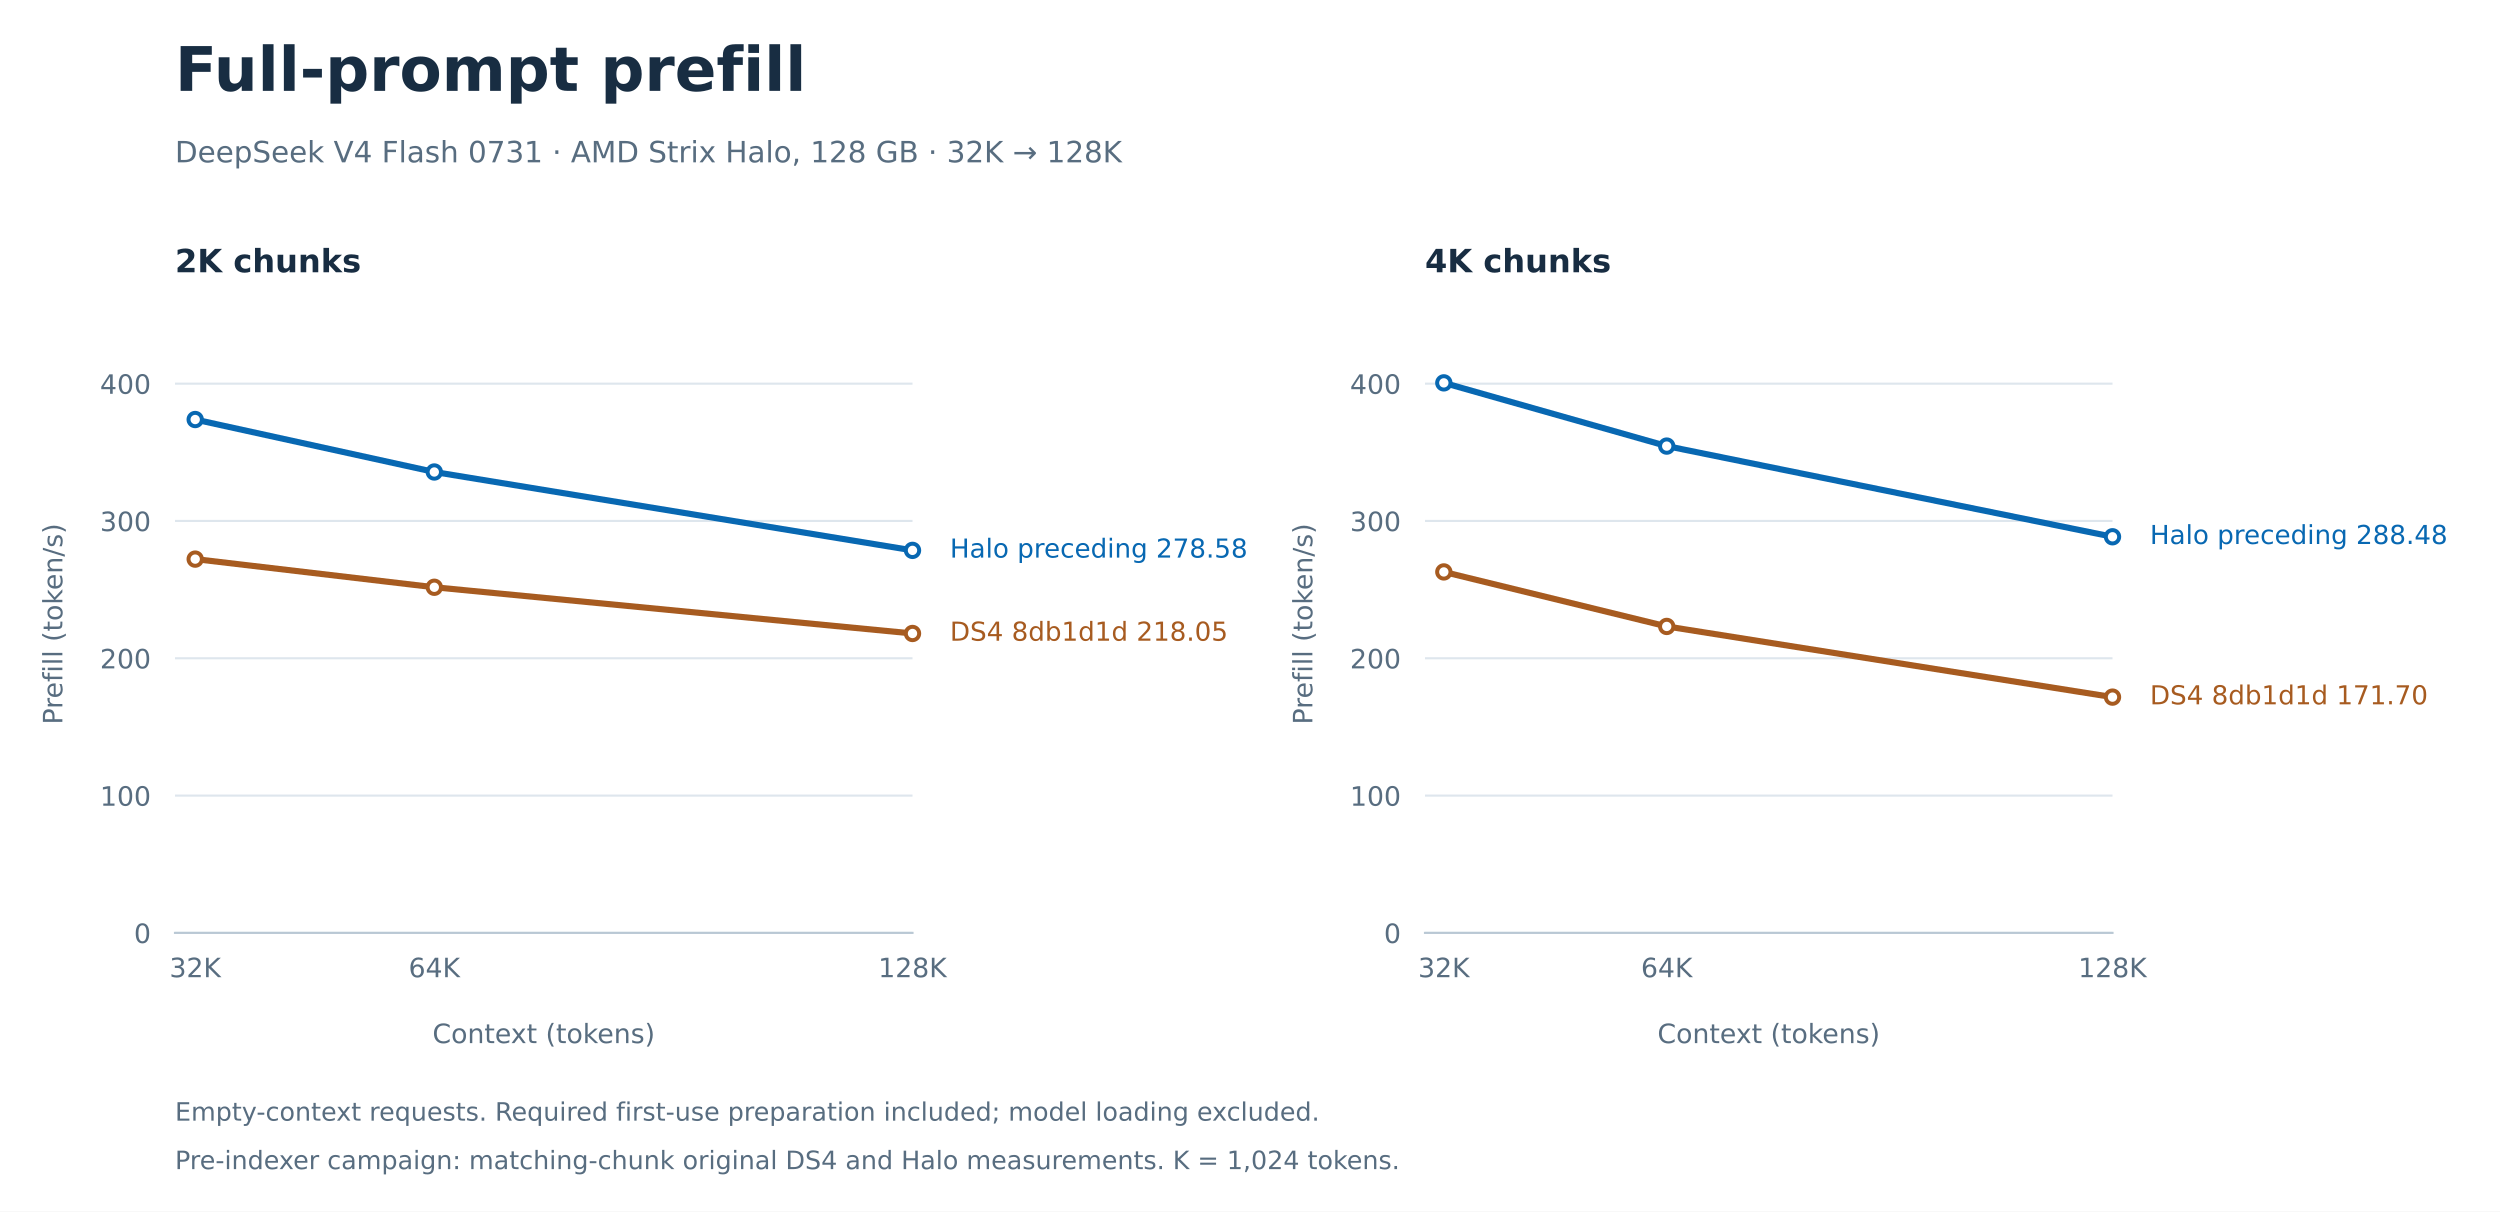
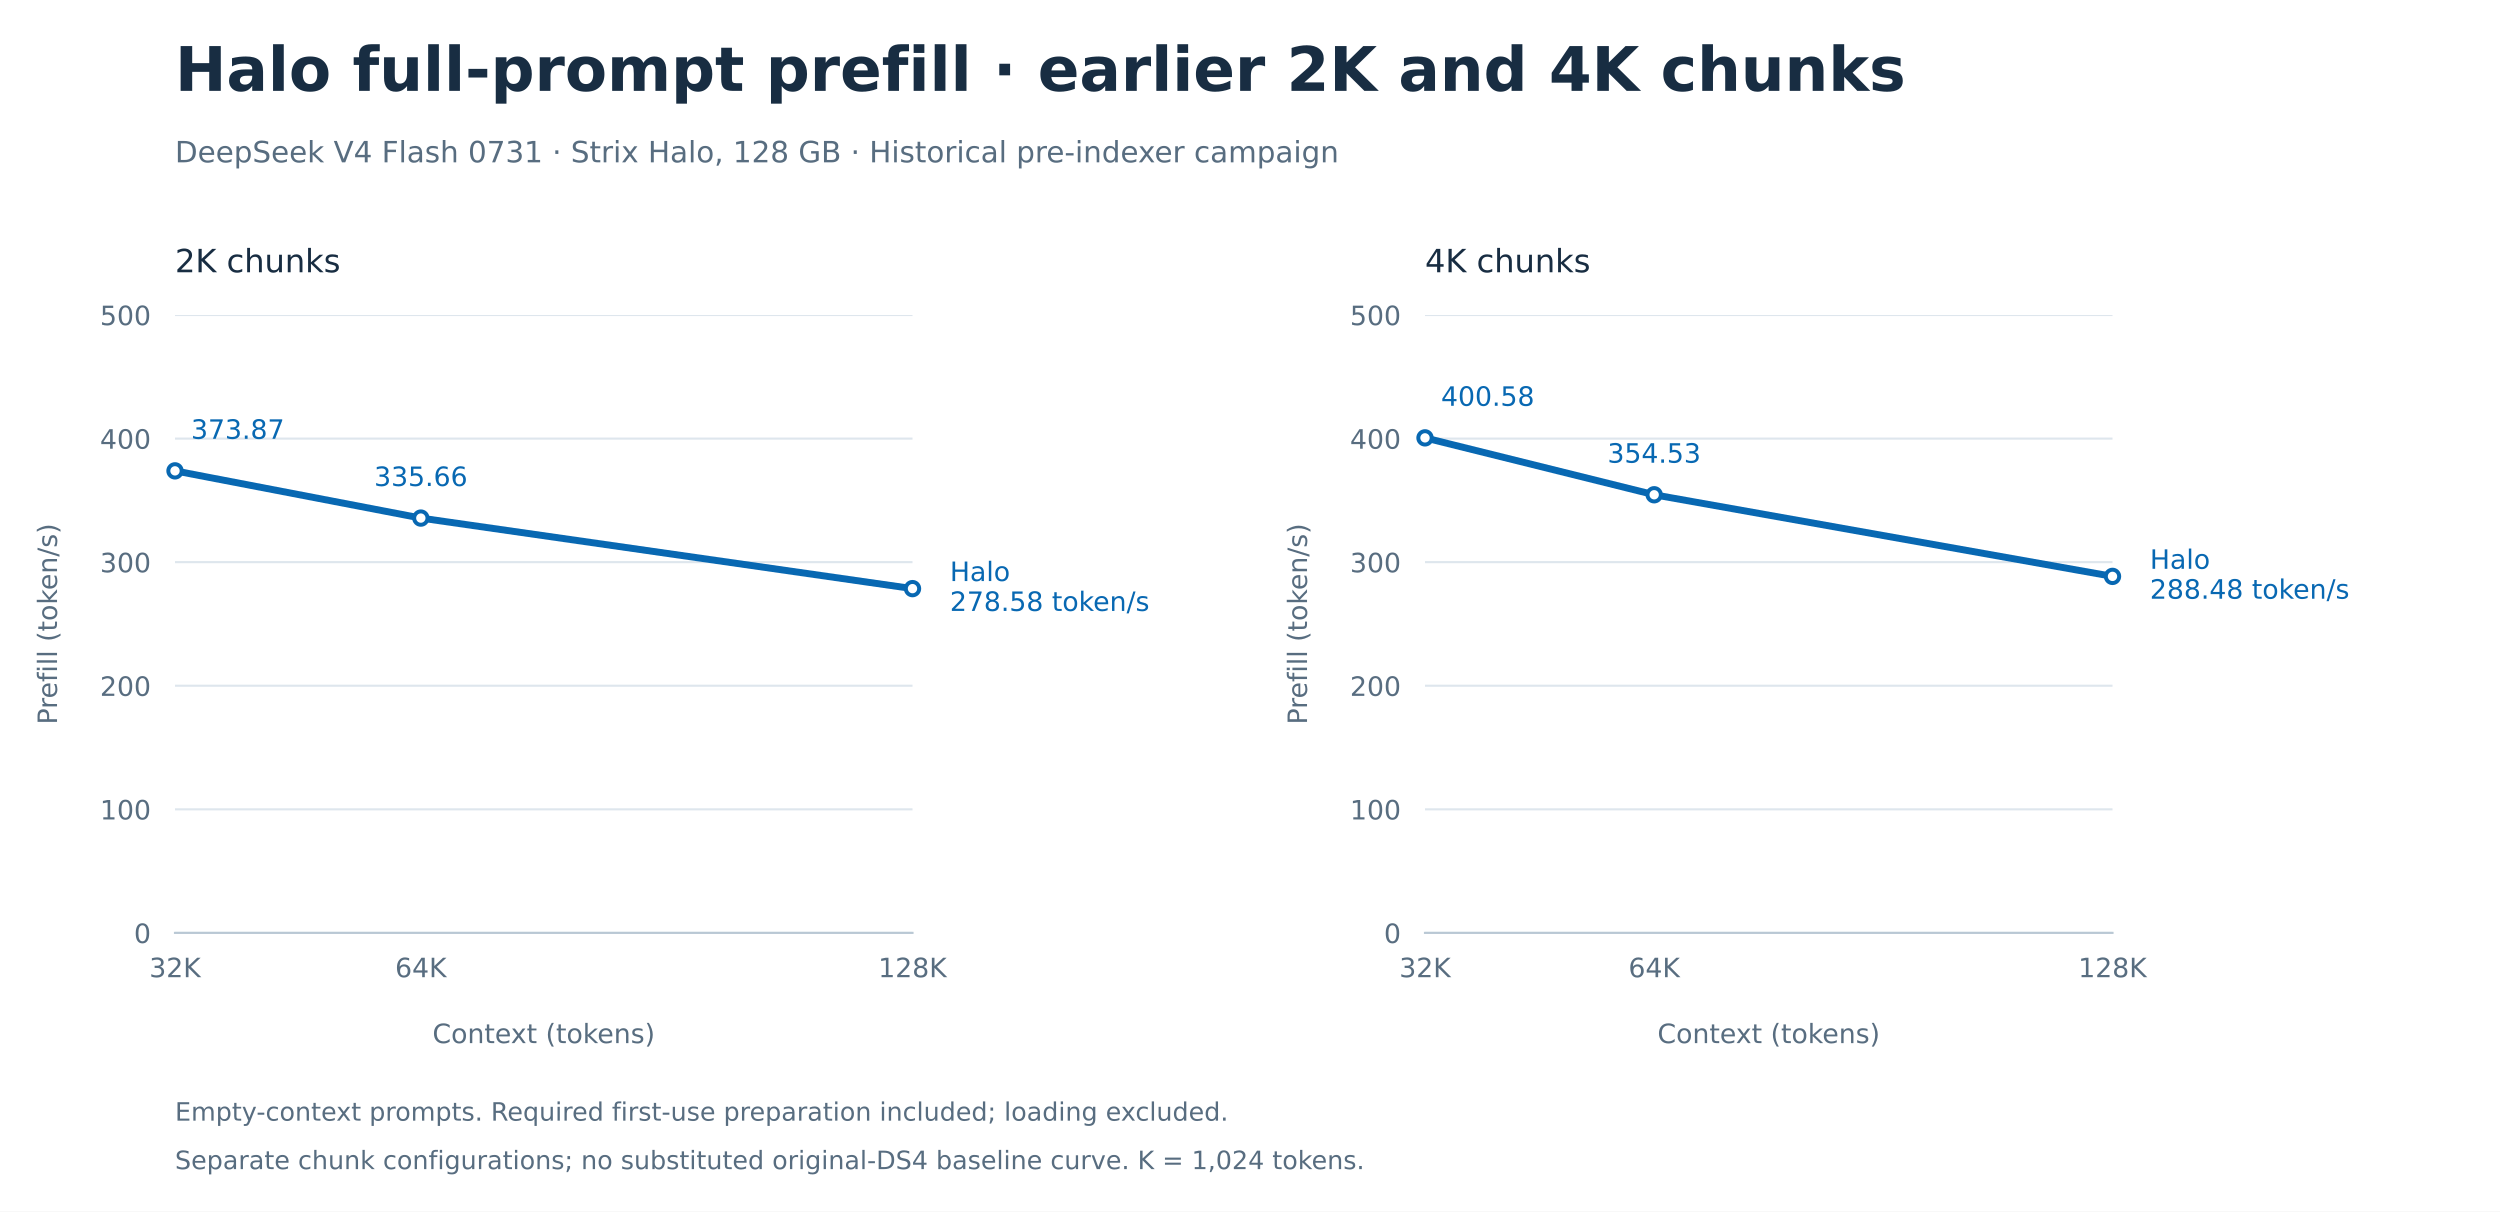
<svg xmlns="http://www.w3.org/2000/svg" xmlns:xlink="http://www.w3.org/1999/xlink" width="936pt" height="453.6pt" viewBox="0 0 936 453.6" version="1.1">
  <defs>
    <style type="text/css">*{stroke-linejoin: round; stroke-linecap: butt}</style>
  </defs>
  <g id="figure_1">
    <g id="patch_1">
      <path d="M 0 453.6 L 936 453.6 L 936 0 L 0 0 z " style="fill: #ffffff" />
    </g>
    <g id="axes_1">
      <g id="patch_2">
        <path d="M 65.52 349.272 L 341.64 349.272 L 341.64 117.936 L 65.52 117.936 z " style="fill: #ffffff" />
      </g>
      <g id="matplotlib.axis_1">
        <g id="xtick_1">
          <g id="line2d_1" />
          <g id="text_1">
-             <text style="font-size: 10px; font-family: 'DejaVu Sans'; text-anchor: middle; fill: #586d80" x="73.082" y="365.87" transform="rotate(-0 73.08194 365.8704)">32K</text>
+             <text style="font-size: 10px; font-family: 'DejaVu Sans'; text-anchor: middle; fill: #586d80" x="65.52" y="365.87" transform="rotate(-0 65.52 365.8704)">32K</text>
          </g>
        </g>
        <g id="xtick_2">
          <g id="line2d_2" />
          <g id="text_2">
-             <text style="font-size: 10px; font-family: 'DejaVu Sans'; text-anchor: middle; fill: #586d80" x="162.601" y="365.87" transform="rotate(-0 162.6013 365.8704)">64K</text>
+             <text style="font-size: 10px; font-family: 'DejaVu Sans'; text-anchor: middle; fill: #586d80" x="157.56" y="365.87" transform="rotate(-0 157.56 365.8704)">64K</text>
          </g>
        </g>
        <g id="xtick_3">
          <g id="line2d_3" />
          <g id="text_3">
            <text style="font-size: 10px; font-family: 'DejaVu Sans'; text-anchor: middle; fill: #586d80" x="341.64" y="365.87" transform="rotate(-0 341.64 365.8704)">128K</text>
          </g>
        </g>
        <g id="text_4">
          <text style="font-size: 10px; font-family: 'DejaVu Sans'; text-anchor: middle; fill: #586d80" x="203.58" y="390.549" transform="rotate(-0 203.58 390.5486)">Context (tokens)</text>
        </g>
      </g>
      <g id="matplotlib.axis_2">
        <g id="ytick_1">
          <g id="line2d_4">
-             <path d="M 65.52 349.272 L 341.64 349.272 " clip-path="url(#p7f3b20d8af)" style="fill: none; stroke: #dee6ed; stroke-width: 0.8; stroke-linecap: square" />
+             <path d="M 65.52 349.272 L 341.64 349.272 " clip-path="url(#pfae977ab2d)" style="fill: none; stroke: #dee6ed; stroke-width: 0.8; stroke-linecap: square" />
          </g>
          <g id="line2d_5" />
          <g id="text_5">
            <text style="font-size: 10px; font-family: 'DejaVu Sans'; text-anchor: end; fill: #586d80" x="56.52" y="353.071" transform="rotate(-0 56.52 353.0712)">0</text>
          </g>
        </g>
        <g id="ytick_2">
          <g id="line2d_6">
-             <path d="M 65.52 297.864 L 341.64 297.864 " clip-path="url(#p7f3b20d8af)" style="fill: none; stroke: #dee6ed; stroke-width: 0.8; stroke-linecap: square" />
+             <path d="M 65.52 303.005 L 341.64 303.005 " clip-path="url(#pfae977ab2d)" style="fill: none; stroke: #dee6ed; stroke-width: 0.8; stroke-linecap: square" />
          </g>
          <g id="line2d_7" />
          <g id="text_6">
-             <text style="font-size: 10px; font-family: 'DejaVu Sans'; text-anchor: end; fill: #586d80" x="56.52" y="301.663" transform="rotate(-0 56.52 301.6632)">100</text>
+             <text style="font-size: 10px; font-family: 'DejaVu Sans'; text-anchor: end; fill: #586d80" x="56.52" y="306.804" transform="rotate(-0 56.52 306.804)">100</text>
          </g>
        </g>
        <g id="ytick_3">
          <g id="line2d_8">
-             <path d="M 65.52 246.456 L 341.64 246.456 " clip-path="url(#p7f3b20d8af)" style="fill: none; stroke: #dee6ed; stroke-width: 0.8; stroke-linecap: square" />
+             <path d="M 65.52 256.738 L 341.64 256.738 " clip-path="url(#pfae977ab2d)" style="fill: none; stroke: #dee6ed; stroke-width: 0.8; stroke-linecap: square" />
          </g>
          <g id="line2d_9" />
          <g id="text_7">
-             <text style="font-size: 10px; font-family: 'DejaVu Sans'; text-anchor: end; fill: #586d80" x="56.52" y="250.255" transform="rotate(-0 56.52 250.2552)">200</text>
+             <text style="font-size: 10px; font-family: 'DejaVu Sans'; text-anchor: end; fill: #586d80" x="56.52" y="260.537" transform="rotate(-0 56.52 260.5368)">200</text>
          </g>
        </g>
        <g id="ytick_4">
          <g id="line2d_10">
-             <path d="M 65.52 195.048 L 341.64 195.048 " clip-path="url(#p7f3b20d8af)" style="fill: none; stroke: #dee6ed; stroke-width: 0.8; stroke-linecap: square" />
+             <path d="M 65.52 210.47 L 341.64 210.47 " clip-path="url(#pfae977ab2d)" style="fill: none; stroke: #dee6ed; stroke-width: 0.8; stroke-linecap: square" />
          </g>
          <g id="line2d_11" />
          <g id="text_8">
-             <text style="font-size: 10px; font-family: 'DejaVu Sans'; text-anchor: end; fill: #586d80" x="56.52" y="198.847" transform="rotate(-0 56.52 198.8472)">300</text>
+             <text style="font-size: 10px; font-family: 'DejaVu Sans'; text-anchor: end; fill: #586d80" x="56.52" y="214.27" transform="rotate(-0 56.52 214.2696)">300</text>
          </g>
        </g>
        <g id="ytick_5">
          <g id="line2d_12">
-             <path d="M 65.52 143.64 L 341.64 143.64 " clip-path="url(#p7f3b20d8af)" style="fill: none; stroke: #dee6ed; stroke-width: 0.8; stroke-linecap: square" />
+             <path d="M 65.52 164.203 L 341.64 164.203 " clip-path="url(#pfae977ab2d)" style="fill: none; stroke: #dee6ed; stroke-width: 0.8; stroke-linecap: square" />
          </g>
          <g id="line2d_13" />
          <g id="text_9">
-             <text style="font-size: 10px; font-family: 'DejaVu Sans'; text-anchor: end; fill: #586d80" x="56.52" y="147.439" transform="rotate(-0 56.52 147.4392)">400</text>
-           </g>
-         </g>
-         <g id="text_10">
-           <text style="font-size: 10px; font-family: 'DejaVu Sans'; text-anchor: middle; fill: #586d80" x="23.353" y="233.604" transform="rotate(-90 23.35281 233.604)">Prefill (token/s)</text>
-         </g>
-       </g>
-       <g id="line2d_14">
-         <path d="M 73.082 209.332 L 162.601 219.872 L 341.64 237.175 " style="fill: none; stroke: #a75b20; stroke-width: 2.3; stroke-linecap: square" />
+             <text style="font-size: 10px; font-family: 'DejaVu Sans'; text-anchor: end; fill: #586d80" x="56.52" y="168.002" transform="rotate(-0 56.52 168.0024)">400</text>
+           </g>
+         </g>
+         <g id="ytick_6">
+           <g id="line2d_14">
+             <path d="M 65.52 117.936 L 341.64 117.936 " clip-path="url(#pfae977ab2d)" style="fill: none; stroke: #dee6ed; stroke-width: 0.8; stroke-linecap: square" />
+           </g>
+           <g id="line2d_15" />
+           <g id="text_10">
+             <text style="font-size: 10px; font-family: 'DejaVu Sans'; text-anchor: end; fill: #586d80" x="56.52" y="121.735" transform="rotate(-0 56.52 121.7352)">500</text>
+           </g>
+         </g>
+         <g id="text_11">
+           <text style="font-size: 10px; font-family: 'DejaVu Sans'; text-anchor: middle; fill: #586d80" x="21.353" y="233.604" transform="rotate(-90 21.35281 233.604)">Prefill (token/s)</text>
+         </g>
+       </g>
+       <g id="line2d_16">
+         <path d="M 65.52 176.292 L 157.56 193.971 L 341.64 220.382 " style="fill: none; stroke: #0868b2; stroke-width: 2.6; stroke-linecap: square" />
        <defs>
-           <path id="m605b55349b" d="M 0 2.5 C 0.663 2.5 1.299 2.237 1.768 1.768 C 2.237 1.299 2.5 0.663 2.5 0 C 2.5 -0.663 2.237 -1.299 1.768 -1.768 C 1.299 -2.237 0.663 -2.5 0 -2.5 C -0.663 -2.5 -1.299 -2.237 -1.768 -1.768 C -2.237 -1.299 -2.5 -0.663 -2.5 0 C -2.5 0.663 -2.237 1.299 -1.768 1.768 C -1.299 2.237 -0.663 2.5 0 2.5 z " style="stroke: #a75b20; stroke-width: 1.5" />
+           <path id="mf6b5c86467" d="M 0 2.5 C 0.663 2.5 1.299 2.237 1.768 1.768 C 2.237 1.299 2.5 0.663 2.5 0 C 2.5 -0.663 2.237 -1.299 1.768 -1.768 C 1.299 -2.237 0.663 -2.5 0 -2.5 C -0.663 -2.5 -1.299 -2.237 -1.768 -1.768 C -2.237 -1.299 -2.5 -0.663 -2.5 0 C -2.5 0.663 -2.237 1.299 -1.768 1.768 C -1.299 2.237 -0.663 2.5 0 2.5 z " style="stroke: #0868b2; stroke-width: 1.5" />
        </defs>
        <g>
-           <use xlink:href="#m605b55349b" x="73.082" y="209.332" style="fill: #ffffff; stroke: #a75b20; stroke-width: 1.5" />
-           <use xlink:href="#m605b55349b" x="162.601" y="219.872" style="fill: #ffffff; stroke: #a75b20; stroke-width: 1.5" />
-           <use xlink:href="#m605b55349b" x="341.64" y="237.175" style="fill: #ffffff; stroke: #a75b20; stroke-width: 1.5" />
-         </g>
-       </g>
-       <g id="line2d_15">
-         <path d="M 73.082 157.072 L 162.601 176.715 L 341.64 206.061 " style="fill: none; stroke: #0868b2; stroke-width: 2.3; stroke-linecap: square" />
-         <defs>
-           <path id="m04403e2638" d="M 0 2.5 C 0.663 2.5 1.299 2.237 1.768 1.768 C 2.237 1.299 2.5 0.663 2.5 0 C 2.5 -0.663 2.237 -1.299 1.768 -1.768 C 1.299 -2.237 0.663 -2.5 0 -2.5 C -0.663 -2.5 -1.299 -2.237 -1.768 -1.768 C -2.237 -1.299 -2.5 -0.663 -2.5 0 C -2.5 0.663 -2.237 1.299 -1.768 1.768 C -1.299 2.237 -0.663 2.5 0 2.5 z " style="stroke: #0868b2; stroke-width: 1.5" />
-         </defs>
-         <g>
-           <use xlink:href="#m04403e2638" x="73.082" y="157.072" style="fill: #ffffff; stroke: #0868b2; stroke-width: 1.5" />
-           <use xlink:href="#m04403e2638" x="162.601" y="176.715" style="fill: #ffffff; stroke: #0868b2; stroke-width: 1.5" />
-           <use xlink:href="#m04403e2638" x="341.64" y="206.061" style="fill: #ffffff; stroke: #0868b2; stroke-width: 1.5" />
+           <use xlink:href="#mf6b5c86467" x="65.52" y="176.292" style="fill: #ffffff; stroke: #0868b2; stroke-width: 1.5" />
+           <use xlink:href="#mf6b5c86467" x="157.56" y="193.971" style="fill: #ffffff; stroke: #0868b2; stroke-width: 1.5" />
+           <use xlink:href="#mf6b5c86467" x="341.64" y="220.382" style="fill: #ffffff; stroke: #0868b2; stroke-width: 1.5" />
        </g>
      </g>
      <g id="patch_3">
        <path d="M 65.52 349.272 L 341.64 349.272 " style="fill: none; stroke: #b9c8d4; stroke-width: 0.8; stroke-linejoin: miter; stroke-linecap: square" />
      </g>
-       <g id="text_11">
-         <text style="font-size: 9.8px; font-family: 'DejaVu Sans'; text-anchor: start; fill: #a75b20" x="355.64" y="239.879" transform="rotate(-0 355.64 239.8794)">DS4 8db1d1d  218.05</text>
-       </g>
      <g id="text_12">
-         <text style="font-size: 9.8px; font-family: 'DejaVu Sans'; text-anchor: start; fill: #0868b2" x="355.64" y="208.766" transform="rotate(-0 355.64 208.7655)">Halo preceding  278.58</text>
+         <text style="font-size: 10px; font-family: 'DejaVu Sans'; fill: #0868b2" transform="translate(355.64 217.5429)">Halo</text>
+         <text style="font-size: 10px; font-family: 'DejaVu Sans'; fill: #0868b2" transform="translate(355.64 228.7407)">278.58 token/s</text>
      </g>
      <g id="text_13">
-         <text style="font-weight: 700; font-size: 12px; font-family: 'DejaVu Sans'; text-anchor: start; fill: #182d42" x="65.52" y="101.936" transform="rotate(-0 65.52 101.936)">2K chunks</text>
+         <text style="font-size: 10px; font-family: 'DejaVu Sans'; text-anchor: start; fill: #0868b2" x="71.52" y="164.292" transform="rotate(-0 71.52 164.2924)">373.87</text>
+       </g>
+       <g id="text_14">
+         <text style="font-size: 10px; font-family: 'DejaVu Sans'; text-anchor: middle; fill: #0868b2" x="157.56" y="181.971" transform="rotate(-0 157.56 181.9706)">335.66</text>
+       </g>
+       <g id="text_15">
+         <text style="font-size: 12px; font-family: 'DejaVu Sans'; text-anchor: start; fill: #182d42" x="65.52" y="101.936" transform="rotate(-0 65.52 101.936)">2K chunks</text>
      </g>
    </g>
    <g id="axes_2">
      <g id="patch_4">
        <path d="M 533.52 349.272 L 790.92 349.272 L 790.92 117.936 L 533.52 117.936 z " style="fill: #ffffff" />
      </g>
      <g id="matplotlib.axis_3">
        <g id="xtick_4">
-           <g id="line2d_16" />
-           <g id="text_14">
-             <text style="font-size: 10px; font-family: 'DejaVu Sans'; text-anchor: middle; fill: #586d80" x="540.569" y="365.87" transform="rotate(-0 540.5693 365.8704)">32K</text>
+           <g id="line2d_17" />
+           <g id="text_16">
+             <text style="font-size: 10px; font-family: 'DejaVu Sans'; text-anchor: middle; fill: #586d80" x="533.52" y="365.87" transform="rotate(-0 533.52 365.8704)">32K</text>
          </g>
        </g>
        <g id="xtick_5">
-           <g id="line2d_17" />
-           <g id="text_15">
-             <text style="font-size: 10px; font-family: 'DejaVu Sans'; text-anchor: middle; fill: #586d80" x="624.02" y="365.87" transform="rotate(-0 624.0195 365.8704)">64K</text>
+           <g id="line2d_18" />
+           <g id="text_17">
+             <text style="font-size: 10px; font-family: 'DejaVu Sans'; text-anchor: middle; fill: #586d80" x="619.32" y="365.87" transform="rotate(-0 619.32 365.8704)">64K</text>
          </g>
        </g>
        <g id="xtick_6">
-           <g id="line2d_18" />
-           <g id="text_16">
+           <g id="line2d_19" />
+           <g id="text_18">
            <text style="font-size: 10px; font-family: 'DejaVu Sans'; text-anchor: middle; fill: #586d80" x="790.92" y="365.87" transform="rotate(-0 790.92 365.8704)">128K</text>
          </g>
        </g>
-         <g id="text_17">
+         <g id="text_19">
          <text style="font-size: 10px; font-family: 'DejaVu Sans'; text-anchor: middle; fill: #586d80" x="662.22" y="390.549" transform="rotate(-0 662.22 390.5486)">Context (tokens)</text>
        </g>
      </g>
      <g id="matplotlib.axis_4">
-         <g id="ytick_6">
-           <g id="line2d_19">
-             <path d="M 533.52 349.272 L 790.92 349.272 " clip-path="url(#pbd3fb58a23)" style="fill: none; stroke: #dee6ed; stroke-width: 0.8; stroke-linecap: square" />
-           </g>
-           <g id="line2d_20" />
-           <g id="text_18">
+         <g id="ytick_7">
+           <g id="line2d_20">
+             <path d="M 533.52 349.272 L 790.92 349.272 " clip-path="url(#pcf2e0ea909)" style="fill: none; stroke: #dee6ed; stroke-width: 0.8; stroke-linecap: square" />
+           </g>
+           <g id="line2d_21" />
+           <g id="text_20">
            <text style="font-size: 10px; font-family: 'DejaVu Sans'; text-anchor: end; fill: #586d80" x="524.52" y="353.071" transform="rotate(-0 524.52 353.0712)">0</text>
          </g>
        </g>
-         <g id="ytick_7">
-           <g id="line2d_21">
-             <path d="M 533.52 297.864 L 790.92 297.864 " clip-path="url(#pbd3fb58a23)" style="fill: none; stroke: #dee6ed; stroke-width: 0.8; stroke-linecap: square" />
-           </g>
-           <g id="line2d_22" />
-           <g id="text_19">
-             <text style="font-size: 10px; font-family: 'DejaVu Sans'; text-anchor: end; fill: #586d80" x="524.52" y="301.663" transform="rotate(-0 524.52 301.6632)">100</text>
-           </g>
-         </g>
        <g id="ytick_8">
-           <g id="line2d_23">
-             <path d="M 533.52 246.456 L 790.92 246.456 " clip-path="url(#pbd3fb58a23)" style="fill: none; stroke: #dee6ed; stroke-width: 0.8; stroke-linecap: square" />
-           </g>
-           <g id="line2d_24" />
-           <g id="text_20">
-             <text style="font-size: 10px; font-family: 'DejaVu Sans'; text-anchor: end; fill: #586d80" x="524.52" y="250.255" transform="rotate(-0 524.52 250.2552)">200</text>
+           <g id="line2d_22">
+             <path d="M 533.52 303.005 L 790.92 303.005 " clip-path="url(#pcf2e0ea909)" style="fill: none; stroke: #dee6ed; stroke-width: 0.8; stroke-linecap: square" />
+           </g>
+           <g id="line2d_23" />
+           <g id="text_21">
+             <text style="font-size: 10px; font-family: 'DejaVu Sans'; text-anchor: end; fill: #586d80" x="524.52" y="306.804" transform="rotate(-0 524.52 306.804)">100</text>
          </g>
        </g>
        <g id="ytick_9">
-           <g id="line2d_25">
-             <path d="M 533.52 195.048 L 790.92 195.048 " clip-path="url(#pbd3fb58a23)" style="fill: none; stroke: #dee6ed; stroke-width: 0.8; stroke-linecap: square" />
-           </g>
-           <g id="line2d_26" />
-           <g id="text_21">
-             <text style="font-size: 10px; font-family: 'DejaVu Sans'; text-anchor: end; fill: #586d80" x="524.52" y="198.847" transform="rotate(-0 524.52 198.8472)">300</text>
+           <g id="line2d_24">
+             <path d="M 533.52 256.738 L 790.92 256.738 " clip-path="url(#pcf2e0ea909)" style="fill: none; stroke: #dee6ed; stroke-width: 0.8; stroke-linecap: square" />
+           </g>
+           <g id="line2d_25" />
+           <g id="text_22">
+             <text style="font-size: 10px; font-family: 'DejaVu Sans'; text-anchor: end; fill: #586d80" x="524.52" y="260.537" transform="rotate(-0 524.52 260.5368)">200</text>
          </g>
        </g>
        <g id="ytick_10">
-           <g id="line2d_27">
-             <path d="M 533.52 143.64 L 790.92 143.64 " clip-path="url(#pbd3fb58a23)" style="fill: none; stroke: #dee6ed; stroke-width: 0.8; stroke-linecap: square" />
-           </g>
-           <g id="line2d_28" />
-           <g id="text_22">
-             <text style="font-size: 10px; font-family: 'DejaVu Sans'; text-anchor: end; fill: #586d80" x="524.52" y="147.439" transform="rotate(-0 524.52 147.4392)">400</text>
-           </g>
-         </g>
-         <g id="text_23">
-           <text style="font-size: 10px; font-family: 'DejaVu Sans'; text-anchor: middle; fill: #586d80" x="491.353" y="233.604" transform="rotate(-90 491.3528 233.604)">Prefill (token/s)</text>
-         </g>
-       </g>
-       <g id="line2d_29">
-         <path d="M 540.569 214.129 L 624.02 234.538 L 790.92 261.003 " style="fill: none; stroke: #a75b20; stroke-width: 2.3; stroke-linecap: square" />
+           <g id="line2d_26">
+             <path d="M 533.52 210.47 L 790.92 210.47 " clip-path="url(#pcf2e0ea909)" style="fill: none; stroke: #dee6ed; stroke-width: 0.8; stroke-linecap: square" />
+           </g>
+           <g id="line2d_27" />
+           <g id="text_23">
+             <text style="font-size: 10px; font-family: 'DejaVu Sans'; text-anchor: end; fill: #586d80" x="524.52" y="214.27" transform="rotate(-0 524.52 214.2696)">300</text>
+           </g>
+         </g>
+         <g id="ytick_11">
+           <g id="line2d_28">
+             <path d="M 533.52 164.203 L 790.92 164.203 " clip-path="url(#pcf2e0ea909)" style="fill: none; stroke: #dee6ed; stroke-width: 0.8; stroke-linecap: square" />
+           </g>
+           <g id="line2d_29" />
+           <g id="text_24">
+             <text style="font-size: 10px; font-family: 'DejaVu Sans'; text-anchor: end; fill: #586d80" x="524.52" y="168.002" transform="rotate(-0 524.52 168.0024)">400</text>
+           </g>
+         </g>
+         <g id="ytick_12">
+           <g id="line2d_30">
+             <path d="M 533.52 117.936 L 790.92 117.936 " clip-path="url(#pcf2e0ea909)" style="fill: none; stroke: #dee6ed; stroke-width: 0.8; stroke-linecap: square" />
+           </g>
+           <g id="line2d_31" />
+           <g id="text_25">
+             <text style="font-size: 10px; font-family: 'DejaVu Sans'; text-anchor: end; fill: #586d80" x="524.52" y="121.735" transform="rotate(-0 524.52 121.7352)">500</text>
+           </g>
+         </g>
+         <g id="text_26">
+           <text style="font-size: 10px; font-family: 'DejaVu Sans'; text-anchor: middle; fill: #586d80" x="489.353" y="233.604" transform="rotate(-90 489.3528 233.604)">Prefill (token/s)</text>
+         </g>
+       </g>
+       <g id="line2d_32">
+         <path d="M 533.52 163.937 L 619.32 185.241 L 790.92 215.799 " style="fill: none; stroke: #0868b2; stroke-width: 2.6; stroke-linecap: square" />
        <g>
-           <use xlink:href="#m605b55349b" x="540.569" y="214.129" style="fill: #ffffff; stroke: #a75b20; stroke-width: 1.5" />
-           <use xlink:href="#m605b55349b" x="624.02" y="234.538" style="fill: #ffffff; stroke: #a75b20; stroke-width: 1.5" />
-           <use xlink:href="#m605b55349b" x="790.92" y="261.003" style="fill: #ffffff; stroke: #a75b20; stroke-width: 1.5" />
-         </g>
-       </g>
-       <g id="line2d_30">
-         <path d="M 540.569 143.344 L 624.02 167.016 L 790.92 200.969 " style="fill: none; stroke: #0868b2; stroke-width: 2.3; stroke-linecap: square" />
-         <g>
-           <use xlink:href="#m04403e2638" x="540.569" y="143.344" style="fill: #ffffff; stroke: #0868b2; stroke-width: 1.5" />
-           <use xlink:href="#m04403e2638" x="624.02" y="167.016" style="fill: #ffffff; stroke: #0868b2; stroke-width: 1.5" />
-           <use xlink:href="#m04403e2638" x="790.92" y="200.969" style="fill: #ffffff; stroke: #0868b2; stroke-width: 1.5" />
+           <use xlink:href="#mf6b5c86467" x="533.52" y="163.937" style="fill: #ffffff; stroke: #0868b2; stroke-width: 1.5" />
+           <use xlink:href="#mf6b5c86467" x="619.32" y="185.241" style="fill: #ffffff; stroke: #0868b2; stroke-width: 1.5" />
+           <use xlink:href="#mf6b5c86467" x="790.92" y="215.799" style="fill: #ffffff; stroke: #0868b2; stroke-width: 1.5" />
        </g>
      </g>
      <g id="patch_5">
        <path d="M 533.52 349.272 L 790.92 349.272 " style="fill: none; stroke: #b9c8d4; stroke-width: 0.8; stroke-linejoin: miter; stroke-linecap: square" />
      </g>
-       <g id="text_24">
-         <text style="font-size: 9.8px; font-family: 'DejaVu Sans'; text-anchor: start; fill: #a75b20" x="804.92" y="263.707" transform="rotate(-0 804.92 263.707)">DS4 8db1d1d  171.70</text>
-       </g>
-       <g id="text_25">
-         <text style="font-size: 9.8px; font-family: 'DejaVu Sans'; text-anchor: start; fill: #0868b2" x="804.92" y="203.673" transform="rotate(-0 804.92 203.6728)">Halo preceding  288.48</text>
-       </g>
-       <g id="text_26">
-         <text style="font-weight: 700; font-size: 12px; font-family: 'DejaVu Sans'; text-anchor: start; fill: #182d42" x="533.52" y="101.936" transform="rotate(-0 533.52 101.936)">4K chunks</text>
-       </g>
-     </g>
-     <g id="text_27">
-       <text style="font-weight: 700; font-size: 23px; font-family: 'DejaVu Sans'; text-anchor: start; fill: #182d42" x="65.52" y="34.02" transform="rotate(-0 65.52 34.02)">Full-prompt prefill</text>
-     </g>
-     <g id="text_28">
-       <text style="font-size: 11px; font-family: 'DejaVu Sans'; text-anchor: start; fill: #586d80" x="65.52" y="60.782" transform="rotate(-0 65.52 60.7824)">DeepSeek V4 Flash 0731  ·  AMD Strix Halo, 128 GB  ·  32K → 128K</text>
-     </g>
-     <g id="text_29">
-       <text style="font-size: 9.5px; font-family: 'DejaVu Sans'; text-anchor: start; fill: #586d80" x="65.52" y="419.58" transform="rotate(-0 65.52 419.58)">Empty-context requests. Required first-use preparation included; model loading excluded.</text>
-     </g>
-     <g id="text_30">
-       <text style="font-size: 9.5px; font-family: 'DejaVu Sans'; text-anchor: start; fill: #586d80" x="65.52" y="437.724" transform="rotate(-0 65.52 437.724)">Pre-indexer campaign: matching-chunk original DS4 and Halo measurements. K = 1,024 tokens.</text>
+       <g id="text_27">
+         <text style="font-size: 10px; font-family: 'DejaVu Sans'; fill: #0868b2" transform="translate(804.92 212.9594)">Halo</text>
+         <text style="font-size: 10px; font-family: 'DejaVu Sans'; fill: #0868b2" transform="translate(804.92 224.1572)">288.48 token/s</text>
+       </g>
+       <g id="text_28">
+         <text style="font-size: 10px; font-family: 'DejaVu Sans'; text-anchor: start; fill: #0868b2" x="539.52" y="151.937" transform="rotate(-0 539.52 151.9371)">400.58</text>
+       </g>
+       <g id="text_29">
+         <text style="font-size: 10px; font-family: 'DejaVu Sans'; text-anchor: middle; fill: #0868b2" x="619.32" y="173.241" transform="rotate(-0 619.32 173.2415)">354.53</text>
+       </g>
+       <g id="text_30">
+         <text style="font-size: 12px; font-family: 'DejaVu Sans'; text-anchor: start; fill: #182d42" x="533.52" y="101.936" transform="rotate(-0 533.52 101.936)">4K chunks</text>
+       </g>
+     </g>
+     <g id="text_31">
+       <text style="font-weight: 700; font-size: 23px; font-family: 'DejaVu Sans'; text-anchor: start; fill: #182d42" x="65.52" y="34.02" transform="rotate(-0 65.52 34.02)">Halo full-prompt prefill · earlier 2K and 4K chunks</text>
+     </g>
+     <g id="text_32">
+       <text style="font-size: 11px; font-family: 'DejaVu Sans'; text-anchor: start; fill: #586d80" x="65.52" y="60.782" transform="rotate(-0 65.52 60.7824)">DeepSeek V4 Flash 0731 · Strix Halo, 128 GB · Historical pre-indexer campaign</text>
+     </g>
+     <g id="text_33">
+       <text style="font-size: 9.5px; font-family: 'DejaVu Sans'; text-anchor: start; fill: #586d80" x="65.52" y="419.58" transform="rotate(-0 65.52 419.58)">Empty-context prompts. Required first-use preparation included; loading excluded.</text>
+     </g>
+     <g id="text_34">
+       <text style="font-size: 9.5px; font-family: 'DejaVu Sans'; text-anchor: start; fill: #586d80" x="65.52" y="437.724" transform="rotate(-0 65.52 437.724)">Separate chunk configurations; no substituted original-DS4 baseline curve. K = 1,024 tokens.</text>
    </g>
  </g>
  <defs>
-     <clipPath id="p7f3b20d8af">
+     <clipPath id="pfae977ab2d">
      <rect x="65.52" y="117.936" width="276.12" height="231.336" />
    </clipPath>
-     <clipPath id="pbd3fb58a23">
+     <clipPath id="pcf2e0ea909">
      <rect x="533.52" y="117.936" width="257.4" height="231.336" />
    </clipPath>
  </defs>
</svg>
